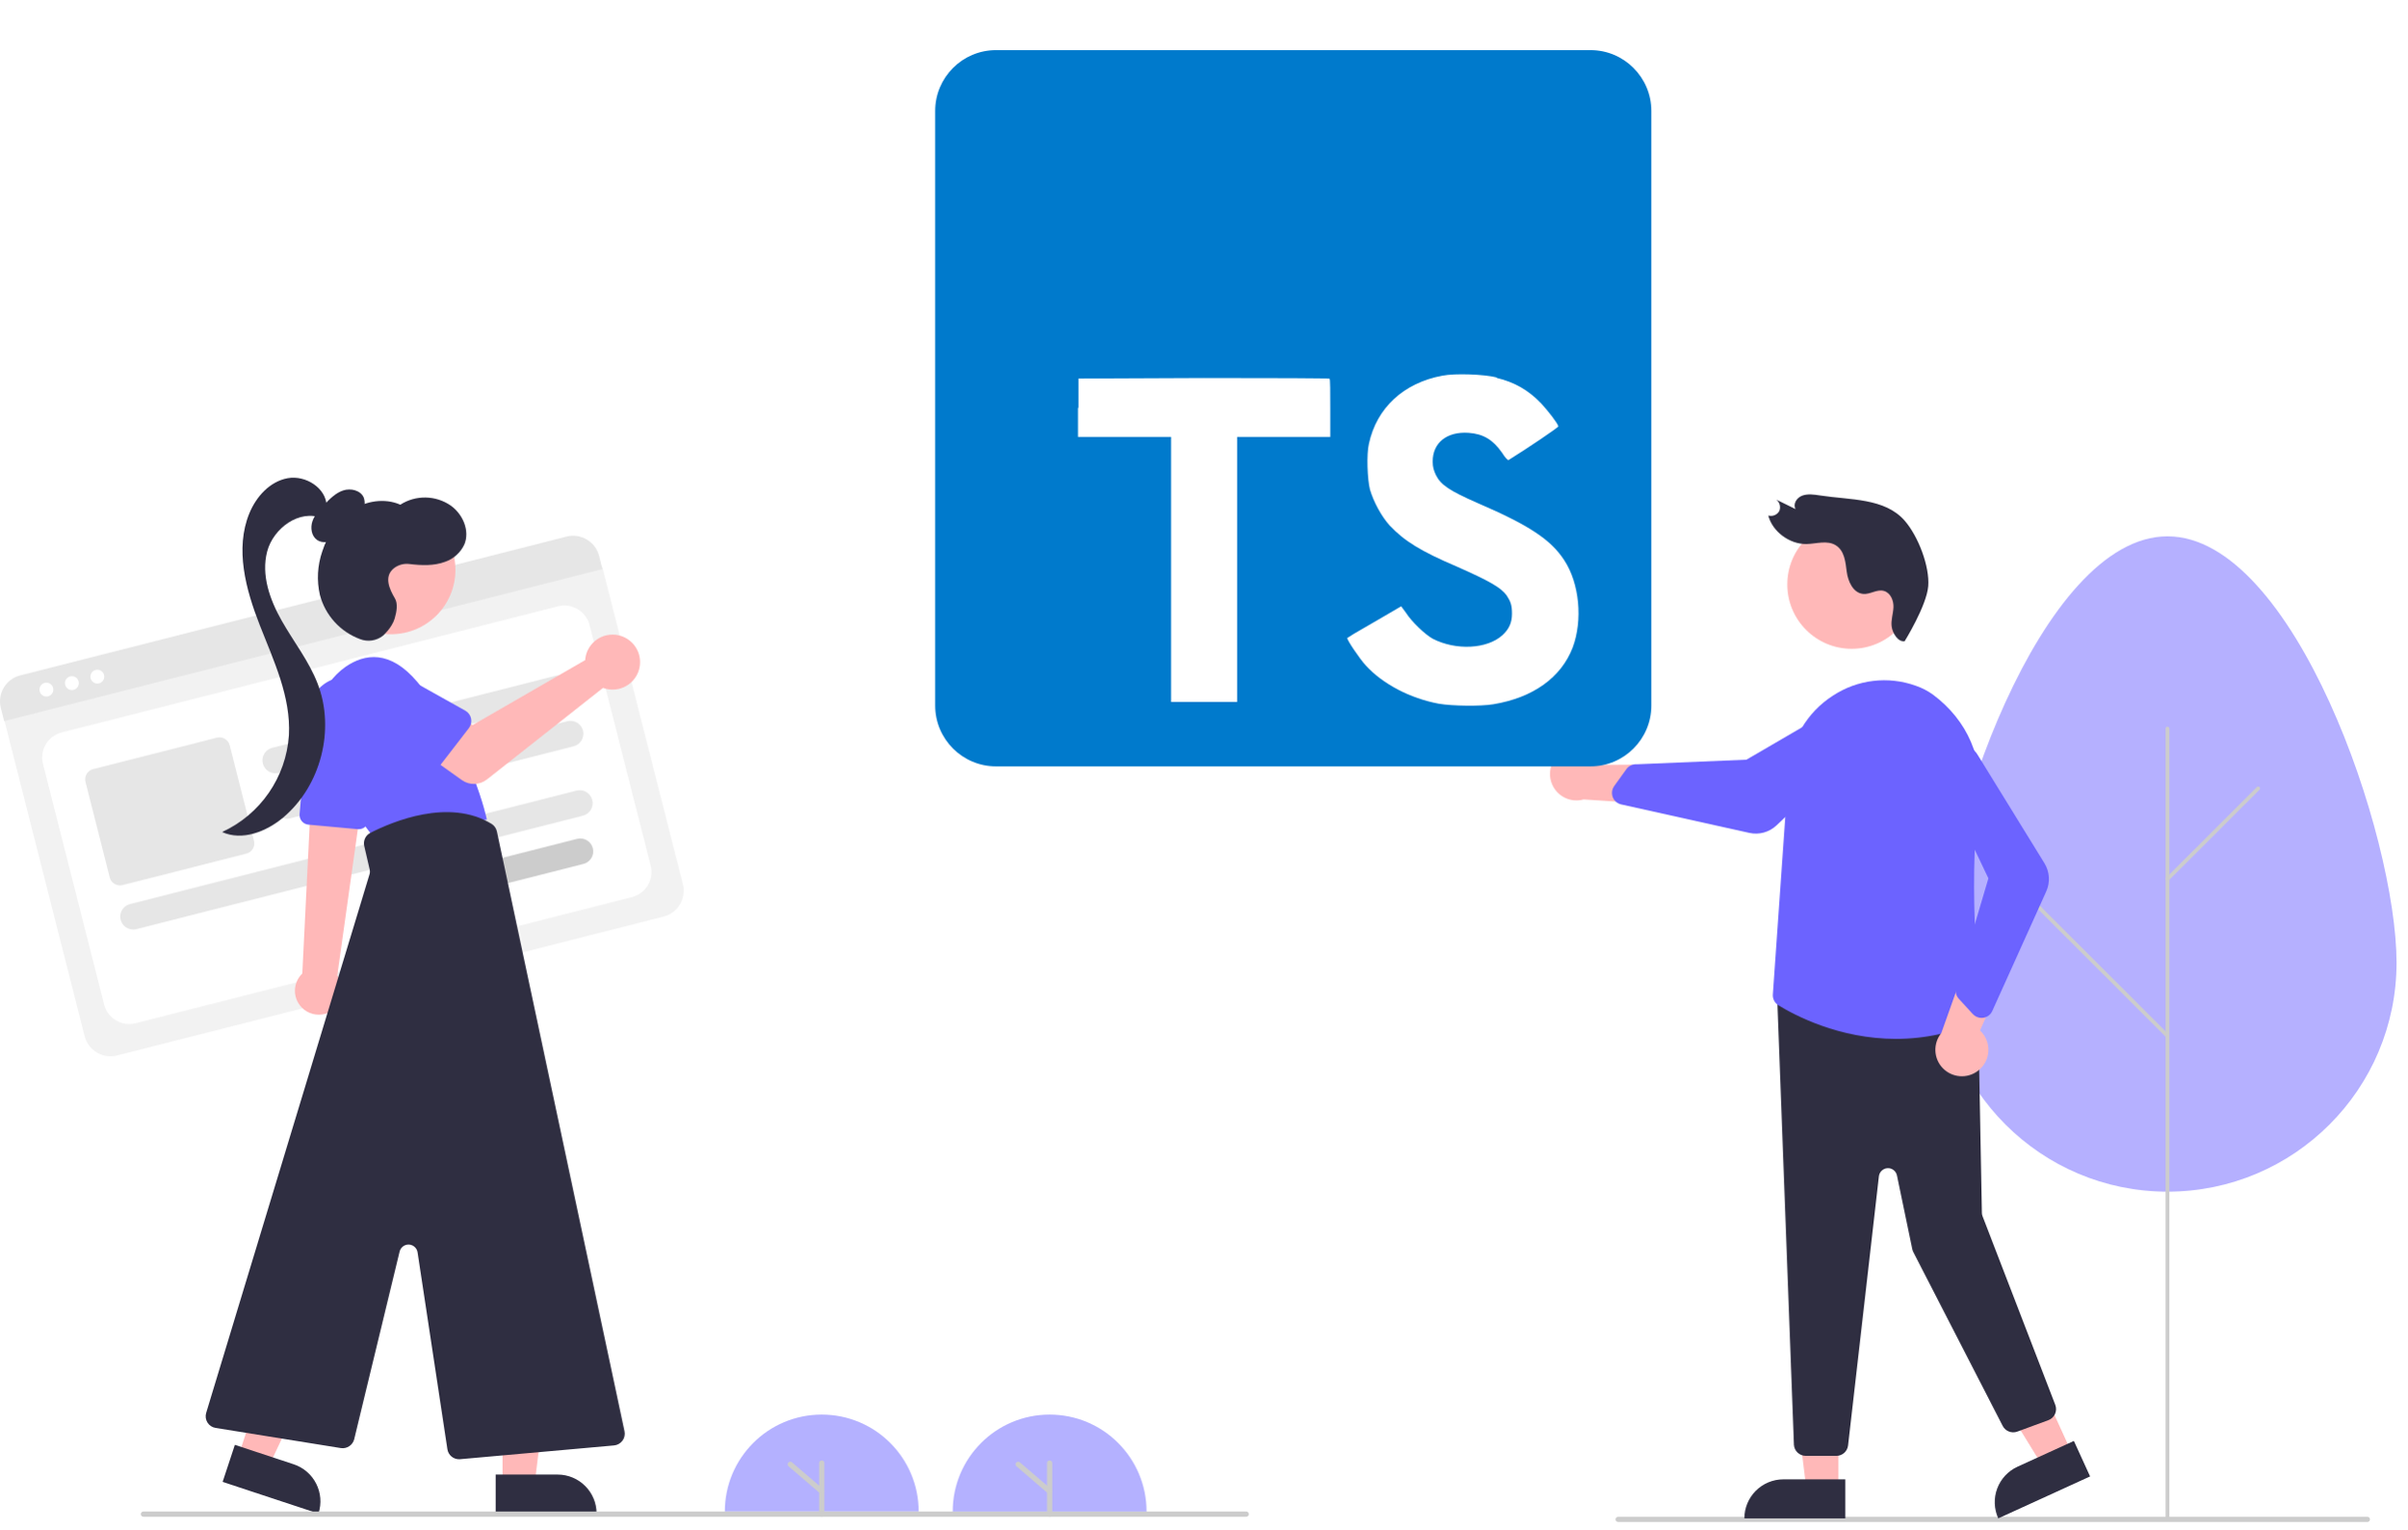
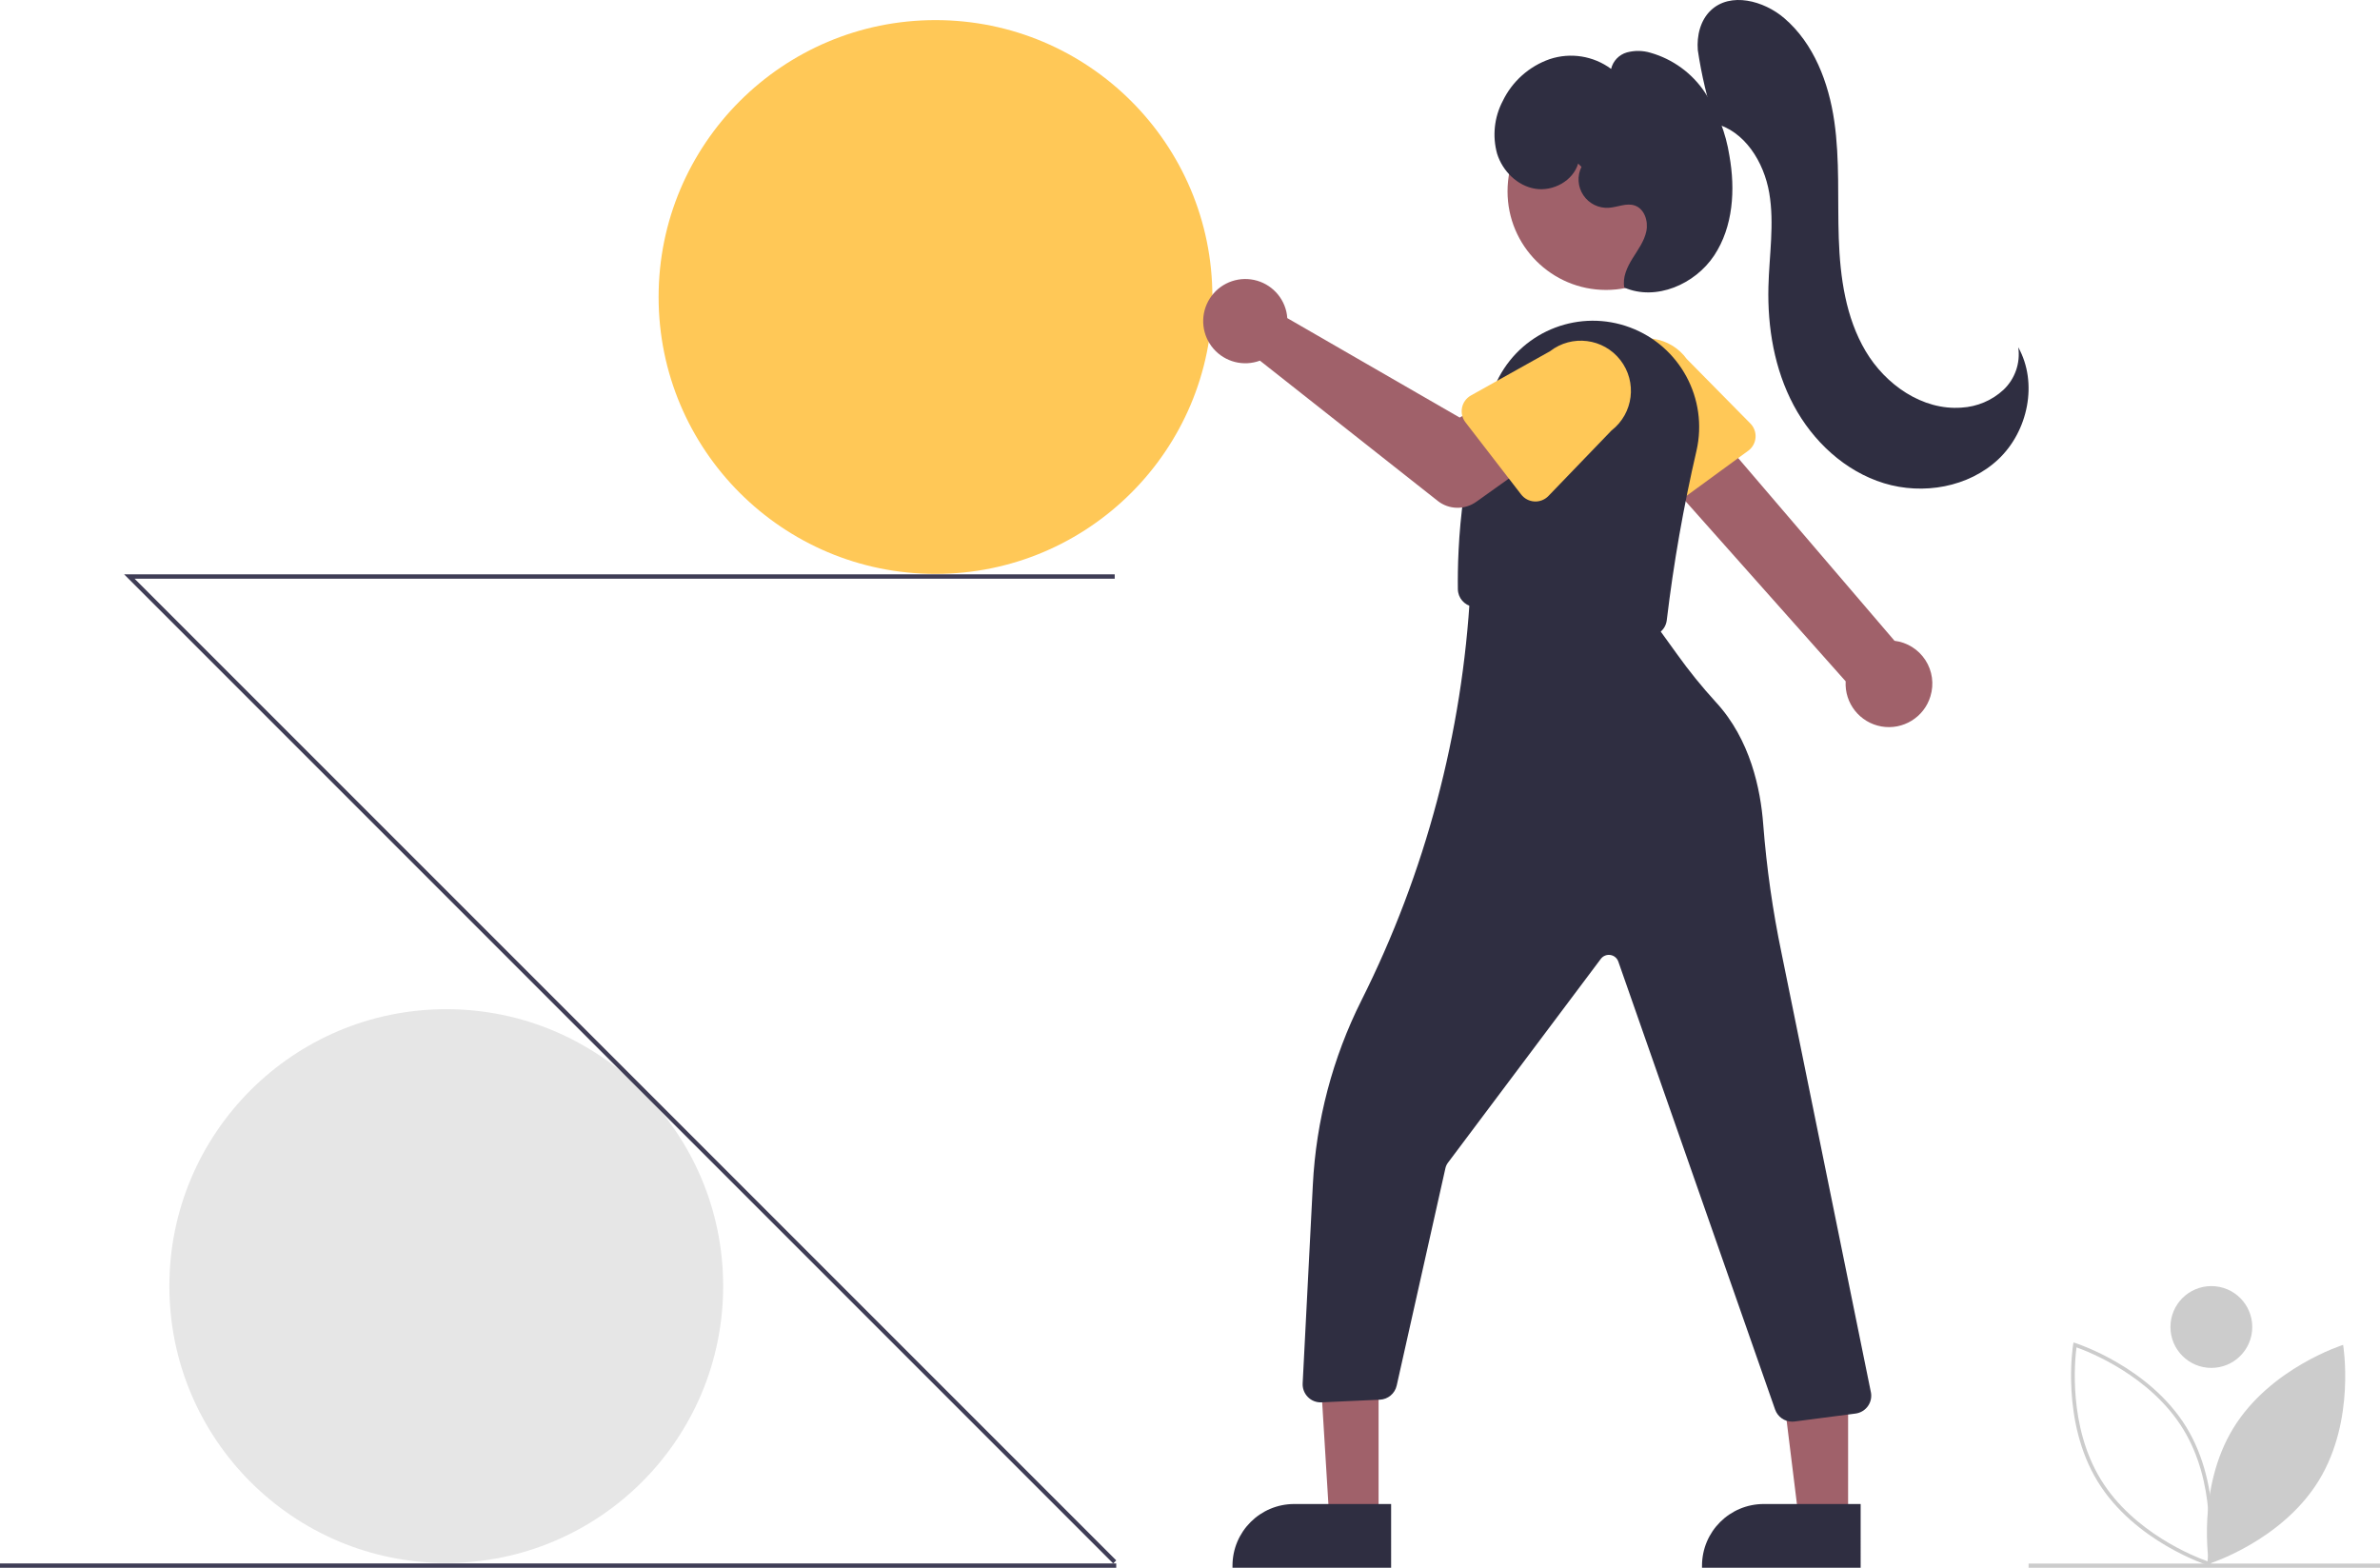
- <svg xmlns="http://www.w3.org/2000/svg" style="isolation:isolate" viewBox="0 0 918.9 583.739" width="918.9pt" height="583.739pt">
-   <defs>
-     <clipPath id="_clipPath_C2cVbzXdFsnIiNPvRtX0ZQfmINverEjP">
-       <rect width="918.9" height="583.739" />
-     </clipPath>
-   </defs>
-   <g clip-path="url(#_clipPath_C2cVbzXdFsnIiNPvRtX0ZQfmINverEjP)">
-     <g>
-       <path d=" M 914.901 367.518 C 914.901 319.255 875.749 204.727 827.453 204.727 C 779.156 204.727 740.004 319.255 740.004 367.518 C 740.037 415.792 779.179 454.907 827.453 454.907 C 875.726 454.907 914.868 415.792 914.901 367.518 L 914.901 367.518 Z " fill="rgb(108,99,255)" fill-opacity="0.5" />
-       <path d=" M 827.453 580.126 C 827.643 580.126 827.826 580.05 827.961 579.916 C 828.096 579.781 828.172 579.598 828.172 579.407 L 828.172 278.118 C 828.17 277.722 827.849 277.402 827.453 277.402 C 827.056 277.402 826.735 277.722 826.733 278.118 L 826.733 579.407 C 826.734 579.598 826.809 579.781 826.944 579.916 C 827.079 580.05 827.262 580.126 827.453 580.126 Z " fill="rgb(204,204,204)" />
-       <path d=" M 827.453 336.284 C 827.643 336.285 827.826 336.209 827.961 336.074 L 862.573 301.486 C 862.854 301.205 862.853 300.75 862.572 300.469 C 862.292 300.189 861.837 300.189 861.556 300.47 L 826.944 335.058 C 826.739 335.263 826.677 335.573 826.788 335.841 C 826.9 336.11 827.162 336.285 827.453 336.284 L 827.453 336.284 Z " fill="rgb(204,204,204)" />
-       <path d=" M 827.453 396.164 C 827.743 396.164 828.005 395.989 828.117 395.72 C 828.228 395.452 828.167 395.143 827.961 394.937 L 769.997 337.012 C 769.717 336.731 769.262 336.731 768.981 337.012 C 768.7 337.292 768.7 337.747 768.98 338.028 L 826.944 395.953 C 827.079 396.088 827.262 396.164 827.453 396.164 L 827.453 396.164 Z " fill="rgb(204,204,204)" />
-       <path d=" M 903.754 581 L 617.754 581 C 617.202 581 616.754 580.552 616.754 580 C 616.754 579.448 617.202 579 617.754 579 L 903.754 579 C 904.306 579 904.754 579.448 904.754 580 C 904.754 580.552 904.306 581 903.754 581 Z " fill="rgb(204,204,204)" />
-       <path d=" M 701.838 568.226 L 689.578 568.225 L 683.746 520.937 L 701.84 520.938 L 701.838 568.226 L 701.838 568.226 Z " fill="rgb(255,184,184)" />
-       <path d=" M 680.821 564.722 L 704.465 564.722 L 704.465 579.609 L 665.934 579.609 L 665.934 579.609 C 665.934 575.661 667.503 571.874 670.294 569.082 C 673.086 566.29 676.873 564.722 680.821 564.722 L 680.821 564.722 Z " fill="rgb(47,46,65)" />
-       <path d=" M 790.793 554.338 L 779.642 559.432 L 754.688 518.842 L 771.147 511.325 L 790.793 554.338 L 790.793 554.338 Z " fill="rgb(255,184,184)" />
-       <path d=" M 770.221 559.884 L 791.728 550.06 L 797.913 563.602 L 762.865 579.61 L 762.865 579.61 C 761.224 576.018 761.078 571.922 762.457 568.223 C 763.837 564.524 766.629 561.524 770.221 559.884 L 770.221 559.884 Z " fill="rgb(47,46,65)" />
-       <path d=" M 701.057 555.757 L 689.345 555.757 C 686.989 555.748 685.035 553.932 684.856 551.583 L 678.469 381.024 C 678.373 379.701 678.866 378.403 679.815 377.477 C 680.765 376.551 682.075 376.091 683.395 376.219 L 751.13 383.413 C 753.402 383.635 755.148 385.524 755.192 387.806 L 756.611 463.042 C 756.619 463.45 756.698 463.854 756.845 464.235 L 784.63 536.288 C 785.064 537.412 785.028 538.664 784.532 539.762 C 784.035 540.859 783.118 541.712 781.987 542.129 L 770.119 546.502 C 767.986 547.287 765.602 546.359 764.561 544.338 L 730.429 477.969 C 730.243 477.608 730.107 477.223 730.025 476.826 L 724.194 448.732 C 723.845 447.049 722.325 445.869 720.609 445.947 C 718.892 446.025 717.485 447.337 717.29 449.045 L 705.528 551.768 C 705.268 554.041 703.344 555.757 701.057 555.757 Z " fill="rgb(47,46,65)" />
-       <circle vector-effect="non-scaling-stroke" cx="706.888" cy="223.103" r="24.561" fill="rgb(255,184,184)" />
-       <path d=" M 723.822 396.587 C 702.096 396.588 685.085 387.543 678.926 383.757 L 678.926 383.757 C 677.502 382.882 676.686 381.285 676.809 379.619 L 682.782 294.246 C 683.559 282.563 689.82 271.937 699.663 265.594 C 709.065 259.371 720.857 257.966 731.458 261.805 C 733.765 262.601 735.944 263.73 737.925 265.155 C 751.155 275.01 757.532 289.849 755.42 305.868 C 751.04 339.086 756.002 383.897 756.582 388.897 L 756.624 389.257 L 756.295 389.409 C 746.122 394.137 735.039 396.587 723.822 396.587 Z " fill="rgb(108,99,255)" />
-       <path d=" M 755.091 408.782 C 757.468 406.993 758.931 404.242 759.086 401.27 C 759.241 398.298 758.071 395.41 755.892 393.384 L 770.303 360.684 L 751.995 363.787 L 741.116 394.363 C 737.883 398.337 738.134 404.101 741.699 407.78 C 745.264 411.458 751.017 411.889 755.091 408.782 Z " fill="rgb(255,184,184)" />
-       <path d=" M 756.469 388.583 C 755.209 388.583 754.007 388.053 753.157 387.123 L 747.784 381.261 C 746.722 380.096 746.343 378.46 746.786 376.946 L 759.091 335.299 L 740.369 295.982 C 739.548 294.254 739.347 292.295 739.799 290.436 C 740.616 287.096 743.406 284.604 746.818 284.168 C 750.229 283.732 753.556 285.443 755.187 288.47 L 780.496 329.538 C 782.495 332.778 782.754 336.799 781.186 340.268 L 760.576 385.933 C 759.955 387.313 758.681 388.288 757.186 388.525 C 756.949 388.563 756.709 388.582 756.469 388.583 Z " fill="rgb(108,99,255)" />
-       <path d=" M 727.125 244.757 C 724.578 245.193 722.482 241.648 722.165 239.154 C 721.848 236.661 722.757 234.274 722.856 231.796 C 722.955 229.319 721.787 226.308 719.214 225.574 C 716.517 224.804 714.016 226.967 711.255 226.707 C 707.407 226.345 705.475 221.841 705.009 218.199 C 704.543 214.556 704.176 210.242 700.844 208.164 C 697.522 206.094 693.412 207.6 689.595 207.665 C 683.143 207.774 676.575 202.854 675.068 196.782 C 676.678 197.247 678.398 196.558 679.242 195.111 C 679.907 193.567 679.449 191.77 678.128 190.732 L 685.441 194.313 C 684.442 192.279 685.951 189.962 688.029 189.192 C 690.106 188.422 692.523 188.768 694.816 189.124 C 706.267 190.903 719.529 190.026 727.125 198.757 C 732.386 204.804 736.716 216.311 736.125 223.757 C 735.533 231.202 727.125 244.757 727.125 244.757 Z " fill="rgb(47,46,65)" />
-       <path d=" M 596.892 286.627 C 599.478 285.154 602.583 284.902 605.372 285.939 C 608.162 286.976 610.349 289.196 611.345 292 L 647.078 291.743 L 636.967 307.318 L 604.584 305.175 C 599.654 306.566 594.462 304.05 592.499 299.318 C 590.537 294.586 592.424 289.134 596.892 286.627 L 596.892 286.627 Z " fill="rgb(255,184,184)" />
-       <path d=" M 615.485 303.603 C 615.228 302.37 615.502 301.085 616.239 300.063 L 620.882 293.608 C 621.807 292.33 623.331 291.627 624.903 291.751 L 666.703 290 L 702.858 268.96 C 704.382 267.803 706.258 267.207 708.171 267.271 C 711.608 267.39 714.616 269.613 715.739 272.864 C 716.861 276.115 715.865 279.721 713.233 281.934 L 678.189 315.086 C 675.425 317.704 671.541 318.777 667.825 317.949 L 618.917 307.084 C 617.439 306.758 616.225 305.709 615.688 304.294 C 615.603 304.069 615.535 303.839 615.485 303.603 Z " fill="rgb(108,99,255)" />
-       <path d=" M 276.701 577 C 276.701 556.565 293.266 540 313.701 540 C 334.135 540 350.701 556.565 350.701 577" fill="rgb(107,100,255)" fill-opacity="0.5" />
-       <path d=" M 253.324 349.905 L 44.679 402.915 C 39.228 404.293 33.689 400.999 32.298 395.551 L 1.873 275.794 C 0.863 271.8 3.276 267.742 7.268 266.723 L 221.067 212.404 C 225.13 211.377 229.258 213.832 230.294 217.893 L 260.688 337.525 C 262.067 342.976 258.772 348.515 253.324 349.905 L 253.324 349.905 Z " fill="rgb(242,242,242)" />
-       <path d=" M 51.744 390.61 L 241.243 342.465 C 246.53 341.122 249.727 335.747 248.384 330.46 L 225.043 238.588 C 223.699 233.301 218.324 230.104 213.037 231.447 L 23.539 279.592 C 18.252 280.936 15.054 286.311 16.398 291.598 L 39.739 383.469 C 41.082 388.757 46.457 391.954 51.744 390.61 Z " fill="rgb(255,255,255)" />
-       <path d=" M 229.982 217.238 L 1.591 275.264 L 0.314 270.238 C -1.067 264.768 2.24 259.212 7.706 257.818 L 216.281 204.827 C 221.75 203.442 227.308 206.746 228.705 212.212 L 229.982 217.238 Z " fill="rgb(230,230,230)" />
-       <circle vector-effect="non-scaling-stroke" cx="17.705" cy="263.24" r="2.644" fill="rgb(255,255,255)" />
-       <circle vector-effect="non-scaling-stroke" cx="27.433" cy="260.769" r="2.644" fill="rgb(255,255,255)" />
-       <circle vector-effect="non-scaling-stroke" cx="37.161" cy="258.297" r="2.644" fill="rgb(255,255,255)" />
-       <path d=" M 222.517 311.379 L 52.068 354.685 C 50.358 355.119 48.546 354.608 47.314 353.345 C 46.083 352.081 45.619 350.256 46.098 348.558 C 46.577 346.86 47.925 345.546 49.636 345.112 L 220.084 301.806 C 222.728 301.134 225.415 302.733 226.087 305.377 C 226.759 308.02 225.16 310.708 222.517 311.379 Z " fill="rgb(230,230,230)" />
-       <path d=" M 222.737 329.795 L 172.551 342.546 C 169.908 343.218 167.22 341.619 166.549 338.976 C 165.877 336.332 167.476 333.645 170.119 332.973 L 220.305 320.222 C 222.948 319.55 225.636 321.149 226.307 323.792 C 226.979 326.436 225.38 329.123 222.737 329.795 L 222.737 329.795 Z " fill="rgb(204,204,204)" />
-       <path d=" M 214.563 267.54 L 106.34 295.036 C 103.697 295.708 101.009 294.109 100.338 291.466 C 99.666 288.822 101.265 286.135 103.908 285.463 L 212.131 257.967 C 213.842 257.531 215.655 258.041 216.887 259.305 C 218.119 260.569 218.583 262.395 218.104 264.094 C 217.624 265.792 216.275 267.106 214.563 267.54 L 214.563 267.54 Z " fill="rgb(230,230,230)" />
-       <path d=" M 218.972 284.891 L 110.749 312.388 C 108.105 313.059 105.418 311.461 104.746 308.817 C 104.074 306.174 105.673 303.486 108.317 302.814 L 216.54 275.318 C 219.183 274.646 221.871 276.245 222.542 278.889 C 223.214 281.532 221.615 284.22 218.972 284.891 Z " fill="rgb(230,230,230)" />
-       <path d=" M 94.047 325.866 L 46.779 337.875 C 44.632 338.418 42.45 337.121 41.902 334.974 L 32.63 298.477 C 32.087 296.329 33.384 294.147 35.531 293.599 L 82.798 281.59 C 84.946 281.047 87.128 282.345 87.675 284.491 L 96.948 320.989 C 97.491 323.137 96.193 325.319 94.047 325.866 L 94.047 325.866 Z " fill="rgb(230,230,230)" />
-       <path d=" M 113.82 382.804 C 115.455 385.63 118.475 387.367 121.74 387.361 C 125.005 387.354 128.018 385.604 129.642 382.772 C 131.266 379.939 131.253 376.455 129.61 373.634 C 129.354 373.206 129.067 372.799 128.75 372.414 L 136.43 317.674 L 136.66 316.034 L 138.22 304.864 L 138.45 303.254 L 137.6 303.294 L 122.72 303.974 L 118.73 304.154 L 118.23 314.344 L 115.4 371.634 C 112.356 374.546 111.703 379.163 113.82 382.804 Z " fill="rgb(255,184,184)" />
-       <path d=" M 136.616 316.533 L 117.721 314.799 C 115.681 314.606 114.179 312.803 114.357 310.762 L 117.862 271.47 C 118.324 266.274 121.574 261.74 126.346 259.634 C 131.118 257.528 136.658 258.181 140.809 261.341 C 144.959 264.501 147.064 269.667 146.304 274.827 L 140.639 313.367 C 140.37 315.192 138.805 316.545 136.96 316.548 C 136.846 316.548 136.731 316.543 136.616 316.533 Z " fill="rgb(108,99,255)" />
-       <path d=" M 122.296 284.787 C 118.369 273.663 122.325 261.285 131.975 254.499 C 139.1 249.624 148.85 247.874 159.35 260.374 C 180.35 285.374 185.85 312.874 185.85 312.874 L 142.85 319.874 C 142.85 319.874 128.225 301.999 122.296 284.787 Z " fill="rgb(108,99,255)" />
-       <path d=" M 191.841 566.394 L 204.101 566.393 L 209.933 519.105 L 191.839 519.106 L 191.841 566.394 L 191.841 566.394 Z " fill="rgb(255,184,184)" />
-       <path d=" M 227.745 577.776 L 189.215 577.778 L 189.214 562.891 L 212.858 562.89 C 221.08 562.889 227.745 569.554 227.745 577.776 L 227.745 577.776 L 227.745 577.776 Z " fill="rgb(47,46,65)" />
-       <path d=" M 91.047 555.701 L 102.687 559.549 L 123.067 516.481 L 105.887 510.802 L 91.047 555.701 L 91.047 555.701 Z " fill="rgb(255,184,184)" />
-       <path d=" M 121.564 577.778 L 84.98 565.686 L 89.652 551.551 L 112.102 558.971 C 119.908 561.551 124.145 569.971 121.564 577.778 L 121.564 577.778 L 121.564 577.778 Z " fill="rgb(47,46,65)" />
-       <circle vector-effect="non-scaling-stroke" cx="149.287" cy="217.54" r="24.561" fill="rgb(255,184,184)" />
-       <path d=" M 170.792 553.229 L 159.406 478.084 C 159.156 476.43 157.77 475.185 156.098 475.112 C 154.427 475.039 152.938 476.159 152.544 477.784 L 135.206 549.397 C 134.64 551.67 132.434 553.138 130.118 552.781 L 82.293 545.095 C 81.01 544.889 79.879 544.138 79.191 543.036 C 78.502 541.934 78.324 540.588 78.701 539.345 L 141.062 333.749 C 141.239 333.164 141.26 332.543 141.123 331.948 L 139.046 322.951 C 138.577 320.943 139.537 318.874 141.373 317.937 C 149.865 313.604 171.368 304.596 187.604 314.463 C 188.669 315.113 189.421 316.171 189.684 317.39 L 238.4 546.356 C 238.668 547.615 238.383 548.929 237.619 549.965 C 236.854 551.001 235.682 551.66 234.4 551.775 L 175.643 557.036 Q 175.439 557.054 175.239 557.054 C 173.016 557.05 171.128 555.426 170.792 553.229 Z " fill="rgb(47,46,65)" />
-       <path d=" M 133.001 200.187 C 134.852 199.073 136.495 197.645 137.856 195.967 C 139.221 194.243 139.588 191.932 138.826 189.87 C 137.585 187.132 133.897 186.265 131.04 187.198 C 128.183 188.132 125.976 190.37 123.887 192.532 C 122.048 194.436 120.156 196.424 119.284 198.923 C 118.411 201.423 118.859 204.592 121.029 206.108 C 123.159 207.597 126.221 206.987 128.269 205.389 C 130.318 203.791 131.586 201.419 132.795 199.119 L 133.001 200.187 Z " fill="rgb(47,46,65)" />
-       <path d=" M 124.682 193.189 C 124.546 186.268 116.658 181.306 109.845 182.532 C 103.033 183.758 97.797 189.567 95.175 195.973 C 89.637 209.509 93.795 224.953 99.131 238.569 C 104.467 252.185 111.071 266.008 110.292 280.612 C 109.221 296.694 99.427 310.897 84.778 317.616 C 92.466 321.101 101.656 317.501 108.116 312.068 C 122.464 300.003 128.003 278.523 121.277 261.024 C 117.96 252.393 112.114 245.009 107.55 236.968 C 102.987 228.926 99.638 219.45 101.994 210.509 C 104.351 201.568 114.378 194.326 122.951 197.79 L 124.682 193.189 Z " fill="rgb(47,46,65)" />
-       <path d=" M 150.76 228.439 C 148.619 224.82 146.457 220.07 150.372 216.908 C 152.091 215.582 154.272 215.005 156.422 215.308 C 160.834 215.84 165.639 216.059 169.91 214.456 C 173.146 213.342 175.792 210.964 177.244 207.865 C 179.449 202.642 176.688 196.294 172.079 192.991 C 166.314 189.011 158.723 188.877 152.821 192.651 C 146.851 190.014 139.608 191.187 134.185 194.816 C 128.761 198.446 125.05 204.259 123.034 210.466 C 121.177 215.808 120.857 221.565 122.111 227.08 C 124.159 234.868 129.875 241.167 137.428 243.959 C 140.378 245.122 143.724 244.626 146.21 242.656 C 146.21 242.656 149.595 239.701 150.654 236.142 C 151.468 233.408 151.904 230.372 150.76 228.439 Z " fill="rgb(47,46,65)" />
-       <path d=" M 475.752 579 L 54.752 579 C 54.2 579 53.752 578.552 53.752 578 C 53.752 577.448 54.2 577 54.752 577 L 475.752 577 C 476.304 577 476.752 577.448 476.752 578 C 476.752 578.552 476.304 579 475.752 579 Z " fill="rgb(204,204,204)" />
-       <path d=" M 223.622 250.354 C 223.499 250.894 223.419 251.442 223.383 251.994 L 180.425 276.776 L 169.984 270.766 L 158.853 285.338 L 176.303 297.775 C 179.199 299.839 183.109 299.744 185.901 297.541 L 230.198 262.596 C 234.291 264.111 238.894 262.935 241.76 259.643 C 244.625 256.351 245.154 251.629 243.089 247.784 C 241.024 243.939 236.794 241.773 232.468 242.345 C 228.141 242.916 224.618 246.105 223.622 250.354 L 223.622 250.354 Z " fill="rgb(255,184,184)" />
-       <path d=" M 178.989 277.95 L 165.105 295.944 C 164.306 296.98 163.095 297.617 161.789 297.688 C 160.482 297.76 159.209 297.259 158.301 296.317 L 142.584 279.996 C 137.151 275.758 136.173 267.921 140.398 262.478 C 144.624 257.035 152.458 256.039 157.911 260.251 L 177.624 271.274 C 178.766 271.913 179.573 273.018 179.835 274.3 C 180.097 275.582 179.788 276.914 178.989 277.95 L 178.989 277.95 Z " fill="rgb(108,99,255)" />
-       <path d=" M 313.701 579 C 313.149 579 312.701 578.552 312.701 578 L 312.701 558.5 C 312.701 557.948 313.149 557.5 313.701 557.5 C 314.253 557.5 314.701 557.948 314.701 558.5 L 314.701 578 C 314.701 578.552 314.253 579 313.701 579 L 313.701 579 Z " fill="rgb(204,204,204)" />
-       <path d=" M 313.7 570.299 C 313.462 570.3 313.231 570.214 313.05 570.058 L 301.05 559.759 C 300.776 559.527 300.648 559.166 300.713 558.813 C 300.779 558.461 301.028 558.17 301.367 558.052 C 301.706 557.934 302.082 558.006 302.352 558.241 L 314.352 568.541 C 314.67 568.813 314.784 569.255 314.639 569.647 C 314.493 570.039 314.119 570.3 313.7 570.299 L 313.7 570.299 Z " fill="rgb(204,204,204)" />
-       <path d=" M 363.701 577 C 363.701 556.565 380.266 540 400.701 540 C 421.135 540 437.701 556.565 437.701 577" fill="rgb(107,100,255)" fill-opacity="0.5" />
-       <path d=" M 400.701 579 C 400.149 579 399.701 578.552 399.701 578 L 399.701 558.5 C 399.701 557.948 400.149 557.5 400.701 557.5 C 401.253 557.5 401.701 557.948 401.701 558.5 L 401.701 578 C 401.701 578.552 401.253 579 400.701 579 L 400.701 579 Z " fill="rgb(204,204,204)" />
-       <path d=" M 400.7 570.299 C 400.462 570.3 400.231 570.214 400.05 570.058 L 388.05 559.759 C 387.63 559.399 387.582 558.768 387.942 558.349 C 388.302 557.93 388.933 557.881 389.352 558.241 L 401.352 568.541 C 401.67 568.813 401.784 569.255 401.639 569.647 C 401.493 570.039 401.119 570.3 400.7 570.299 L 400.7 570.299 Z " fill="rgb(204,204,204)" />
+ <svg xmlns="http://www.w3.org/2000/svg" width="930.724" height="613.071" viewBox="0 0 930.724 613.071">
+   <g id="Group_19" data-name="Group 19" transform="translate(-125.881 -143.464)">
+     <ellipse id="Ellipse_44" data-name="Ellipse 44" cx="108.283" cy="108.283" rx="108.283" ry="108.283" transform="translate(192.114 538.103)" fill="#e6e6e6" />
+     <ellipse id="Ellipse_45" data-name="Ellipse 45" cx="108.283" cy="108.283" rx="108.283" ry="108.283" transform="translate(383.434 151.324)" fill="#ffc857" />
+     <path id="Path_280-311" data-name="Path 280" d="M682.043,800.953,295.265,414.175H682.641v1.691H299.349l383.89,383.89Z" transform="translate(-120.843 -46.11)" fill="#3f3d56" />
+     <rect id="Rectangle_20" data-name="Rectangle 20" width="436.515" height="1.692" transform="translate(125.881 754.844)" fill="#3f3d56" />
+     <g id="Group_18" data-name="Group 18" transform="translate(596.399 143.464)">
+       <path id="Path_314-312" data-name="Path 314" d="M430.65,638.795a16.859,16.859,0,0,0-14.045-21.7L336.046,522.96l-18.789,19.728L397.5,632.944a16.95,16.95,0,0,0,33.152,5.851Z" transform="translate(-146.253 -366.518)" fill="#a0616a" />
+       <path id="Path_315-313" data-name="Path 315" d="M423.682,546.42a7.054,7.054,0,0,0-2.009-5.526l-24.888-25.236a19.612,19.612,0,1,0-31.736,23.052L381.6,570.183a7.062,7.062,0,0,0,10.417,2.415l28.8-21.046A7.054,7.054,0,0,0,423.682,546.42Z" transform="translate(-207.681 -375.28)" fill="#ffc857" />
+       <ellipse id="Ellipse_53" data-name="Ellipse 53" cx="38.544" cy="38.544" rx="38.544" ry="38.544" transform="translate(119.018 36.293)" fill="#a0616a" />
+       <path id="Path_316-314" data-name="Path 316" d="M454.309,625.093a6.981,6.981,0,0,0,2.771-4.809A616.739,616.739,0,0,1,468.7,554.043a41.576,41.576,0,0,0-77.205-28.853c-15.158,28.449-16.316,67.507-16.111,82.979a7.049,7.049,0,0,0,5.89,6.854l67.63,11.384a7.138,7.138,0,0,0,1.193.1,7,7,0,0,0,4.215-1.413Z" transform="translate(-275.789 -377.774)" fill="#2f2e41" />
+       <path id="Path_317-315" data-name="Path 317" d="M445.983,505.509a16.522,16.522,0,0,1,.375,2.574l67.414,38.891,16.386-9.433,17.468,22.869-27.385,19.518a12.555,12.555,0,0,1-15.063-.367L435.664,524.72a16.473,16.473,0,1,1,10.319-19.211Z" transform="translate(-413.471 -383.691)" fill="#a0616a" />
+       <path id="Path_318-316" data-name="Path 318" d="M393.839,540.064,415.627,568.3a7.062,7.062,0,0,0,10.677.585l24.666-25.613a19.612,19.612,0,1,0-24.052-30.985l-30.936,17.3a7.062,7.062,0,0,0-2.143,10.477Z" transform="translate(-291.284 -374.939)" fill="#ffc857" />
+       <path id="Path_319-317" data-name="Path 319" d="M339.019,743.364l-19.24,0-4.529-73.97,23.772-.239Z" transform="translate(-270.431 -148.943)" fill="#a0616a" />
+       <path id="Path_320-318" data-name="Path 320" d="M514.162,798.046l-37.889,0h0a24.146,24.146,0,0,0-24.146,24.147v.784l62.036,0Z" transform="translate(-440.667 -209.907)" fill="#2f2e41" />
+       <path id="Path_321-319" data-name="Path 321" d="M226.642,743.365l-19.24,0-9.152-74.21,28.4,0Z" transform="translate(25.557 -148.944)" fill="#a0616a" />
+       <path id="Path_322-320" data-name="Path 322" d="M397.162,798.046l-37.889,0h0a24.146,24.146,0,0,0-24.146,24.147v.784l62.036,0Z" transform="translate(-140.056 -209.907)" fill="#2f2e41" />
+       <path id="Path_323-321" data-name="Path 323" d="M524.824,895.713,548.7,892.6a7.061,7.061,0,0,0,5.906-8.834L519.778,712.613a397.865,397.865,0,0,1-7.172-50.358c-1.017-13.768-5.047-33.238-18.474-47.8A201.88,201.88,0,0,1,478.87,595.6l-10.543-14.6L398.1,569.832l-.048.869a406.986,406.986,0,0,1-42.583,160.35,181.1,181.1,0,0,0-18.994,72.144l-3.98,77.606a7.072,7.072,0,0,0,2.045,5.339,6.981,6.981,0,0,0,5.329,2.075l22.826-1.038a7.074,7.074,0,0,0,6.57-5.509l19.058-85.025a5.55,5.55,0,0,1,.965-2.1l59.808-79.743a3.924,3.924,0,0,1,6.842,1.058l61.313,175.178a7.1,7.1,0,0,0,6.674,4.729,6.927,6.927,0,0,0,.9-.058Z" transform="translate(-293.594 -339.833)" fill="#2f2e41" />
+       <path id="Path_324-322" data-name="Path 324" d="M300.113,471.357a170.952,170.952,0,0,1-6.755-28.476c-.451-5.628.991-11.685,5.09-15.568,7.671-7.268,20.7-3.806,28.726,3.072,11.594,9.94,17.376,25.217,19.561,40.332s1.224,30.485,1.75,45.747,2.709,30.956,10.49,44.1,22.221,23.228,37.451,22.109a26.357,26.357,0,0,0,16.5-6.992,19.131,19.131,0,0,0,5.746-16.613c7.785,13.939,3.838,32.832-7.773,43.79s-29.472,14.056-44.737,9.377-27.828-16.41-35.333-30.5-10.254-30.371-9.856-46.332c.306-12.257,2.39-24.614.318-36.7s-9.634-24.354-21.56-27.2Z" transform="translate(-99.931 -423.272)" fill="#2f2e41" />
+       <path id="Path_325-323" data-name="Path 325" d="M399.8,480.019c-2.033,6.792-9.811,10.981-16.807,9.832s-12.749-6.91-14.875-13.674a28.151,28.151,0,0,1,2.2-20.637A32.137,32.137,0,0,1,388.7,439.16a26.387,26.387,0,0,1,23.993,3.834,8.824,8.824,0,0,1,6.166-6.449,16.861,16.861,0,0,1,9.254.137,38.128,38.128,0,0,1,21.221,15.438,62.042,62.042,0,0,1,9.618,24.792c2.368,13.29,1.494,27.812-5.97,39.06S430.25,533.862,417.862,528.5c-.773-3.949,1.057-7.926,3.175-11.347s4.626-6.755,5.44-10.7-.746-8.761-4.558-10.05c-3.252-1.1-6.719.682-10.145.9a11.117,11.117,0,0,1-10.664-16.019Z" transform="translate(-253.17 -416.046)" fill="#2f2e41" />
    </g>
-     <g>
-       <path d="M 380.241 19.13 L 607.179 19.13 C 620.006 19.13 630.42 29.544 630.42 42.371 L 630.42 269.309 C 630.42 282.136 620.006 292.55 607.179 292.55 L 380.241 292.55 C 367.414 292.55 357 282.136 357 269.309 L 357 42.371 C 357 29.544 367.414 19.13 380.241 19.13 Z" style="stroke:none;fill:#007ACC;stroke-miterlimit:10;" />
-       <path d=" M 411.528 155.638 L 411.528 166.78 L 447.073 166.78 L 447.073 267.945 L 472.295 267.945 L 472.295 166.78 L 507.84 166.78 L 507.84 155.844 C 507.84 149.692 507.84 144.702 507.566 144.565 C 507.566 144.36 485.898 144.292 459.581 144.292 L 411.733 144.497 L 411.733 155.707 L 411.528 155.638 L 411.528 155.638 Z  M 571.273 144.223 C 578.245 145.864 583.577 149.008 588.362 153.998 C 590.891 156.732 594.65 161.517 594.924 162.747 C 594.924 163.157 583.099 171.155 575.921 175.598 C 575.648 175.803 574.554 174.641 573.461 172.864 C 569.906 167.806 566.283 165.618 560.61 165.208 C 552.407 164.661 546.939 168.968 546.939 176.145 C 546.939 178.332 547.349 179.563 548.169 181.34 C 550.015 185.099 553.433 187.355 564.028 192.003 C 583.577 200.411 592.053 205.948 597.18 213.877 C 602.99 222.763 604.289 236.707 600.392 247.166 C 596.018 258.581 585.354 266.305 570.111 268.834 C 565.326 269.654 554.39 269.518 549.263 268.629 C 538.326 266.578 527.868 261.11 521.443 254.069 C 518.913 251.335 514.06 244.021 514.334 243.543 L 516.931 241.902 L 527.184 235.955 L 534.908 231.444 L 536.686 233.836 C 538.941 237.391 544 242.176 546.939 243.816 C 555.825 248.396 567.719 247.781 573.597 242.449 C 576.126 240.125 577.22 237.664 577.22 234.246 C 577.22 231.102 576.742 229.667 575.169 227.274 C 572.982 224.267 568.607 221.806 556.303 216.338 C 542.154 210.322 536.139 206.494 530.534 200.616 C 527.321 197.061 524.382 191.525 523.015 186.945 C 521.989 182.98 521.648 173.274 522.605 169.378 C 525.544 155.707 535.865 146.137 550.63 143.403 C 555.415 142.446 566.693 142.856 571.41 144.087 L 571.273 144.223 L 571.273 144.223 Z " fill="rgb(255,255,255)" />
-     </g>
+     <rect id="Rectangle_23" data-name="Rectangle 23" width="137.428" height="1.644" transform="translate(919.177 754.891)" fill="#ccc" />
+     <path id="Path_292-324" data-name="Path 292" d="M1024.205,669.172c-14.478,23.637-9.5,53.038-9.5,53.038s28.455-8.921,42.933-32.558,9.5-53.038,9.5-53.038S1038.683,645.536,1024.205,669.172Z" transform="translate(-24.957 32.76)" fill="#ccc" />
+     <path id="Path_293-325" data-name="Path 293" d="M995.35,722.8l-.8-.249c-.288-.09-28.882-9.275-43.336-32.871s-9.644-53.243-9.594-53.54l.139-.822.8.249c.288.09,28.882,9.275,43.336,32.872h0c14.453,23.6,9.644,53.242,9.594,53.539Zm-52.413-85.568c-.658,4.976-3.282,30.784,9.522,51.688s36.987,30.291,41.718,31.966c.658-4.976,3.282-30.784-9.522-51.687h0c-12.8-20.9-36.987-30.292-41.718-31.967Z" transform="translate(-5.021 33.114)" fill="#ccc" />
+     <ellipse id="Ellipse_48" data-name="Ellipse 48" cx="15.997" cy="15.997" rx="15.997" ry="15.997" transform="translate(974.658 646.385)" fill="#ccc" />
  </g>
</svg>
